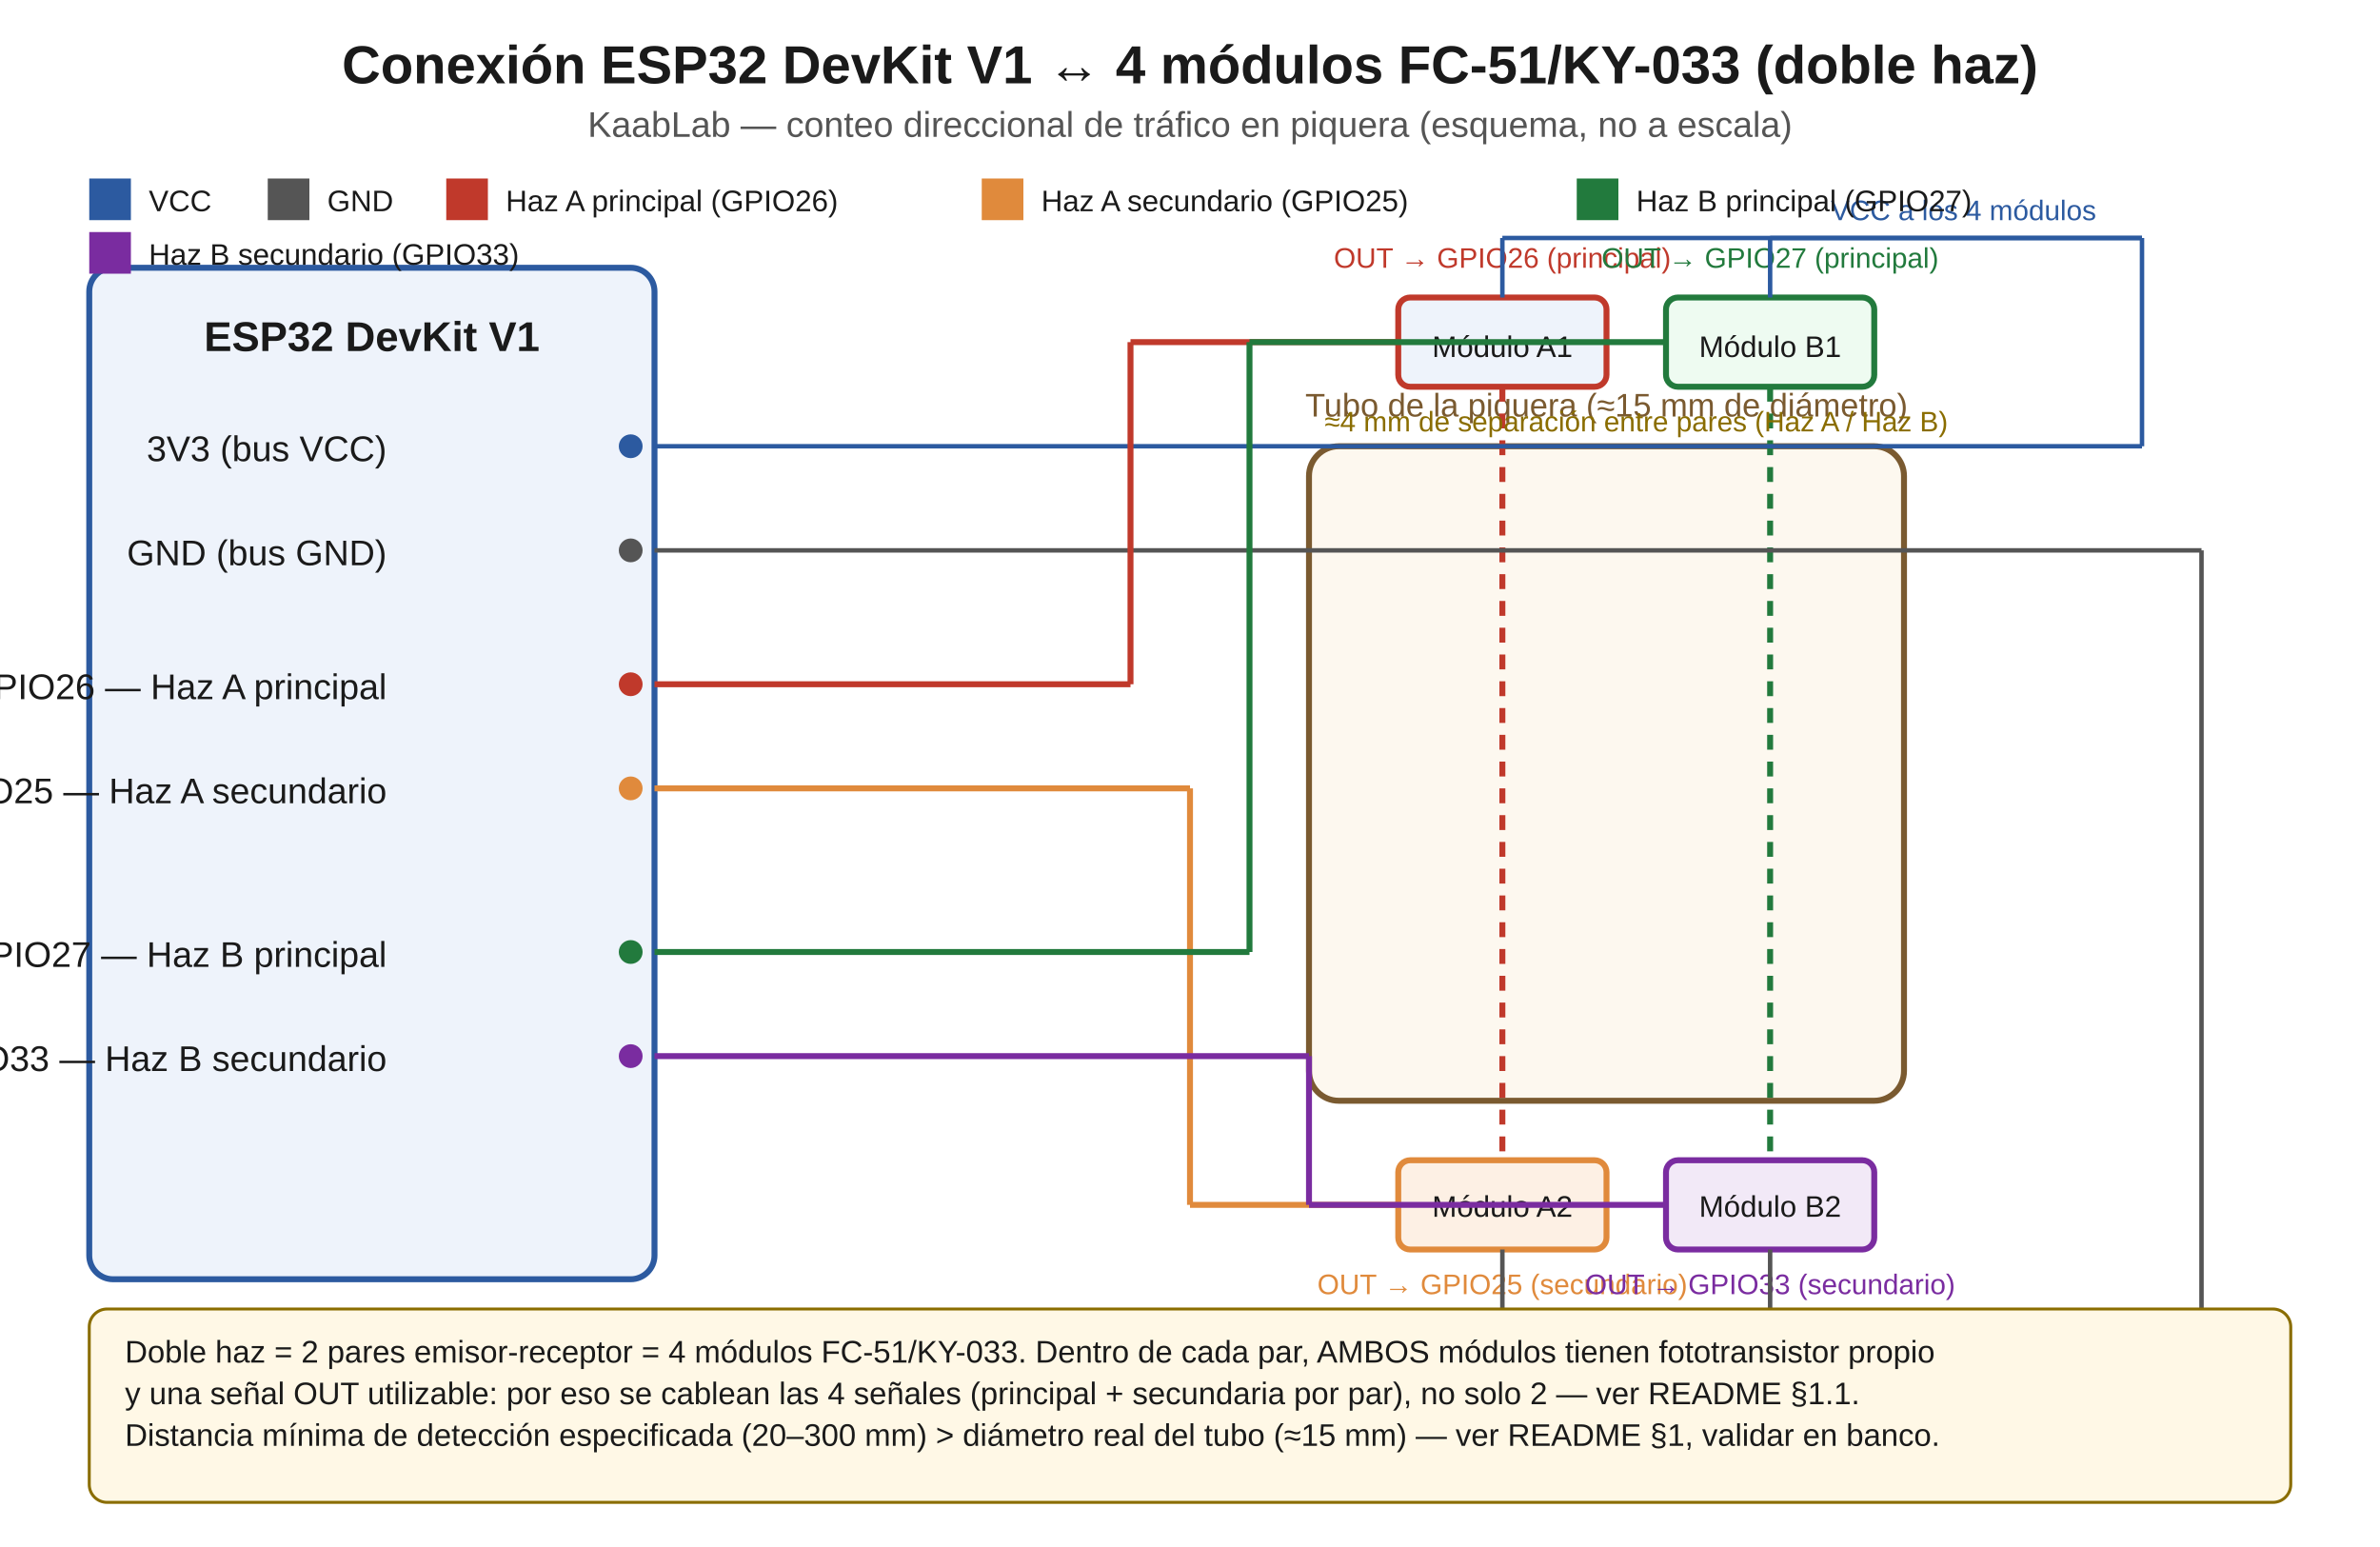
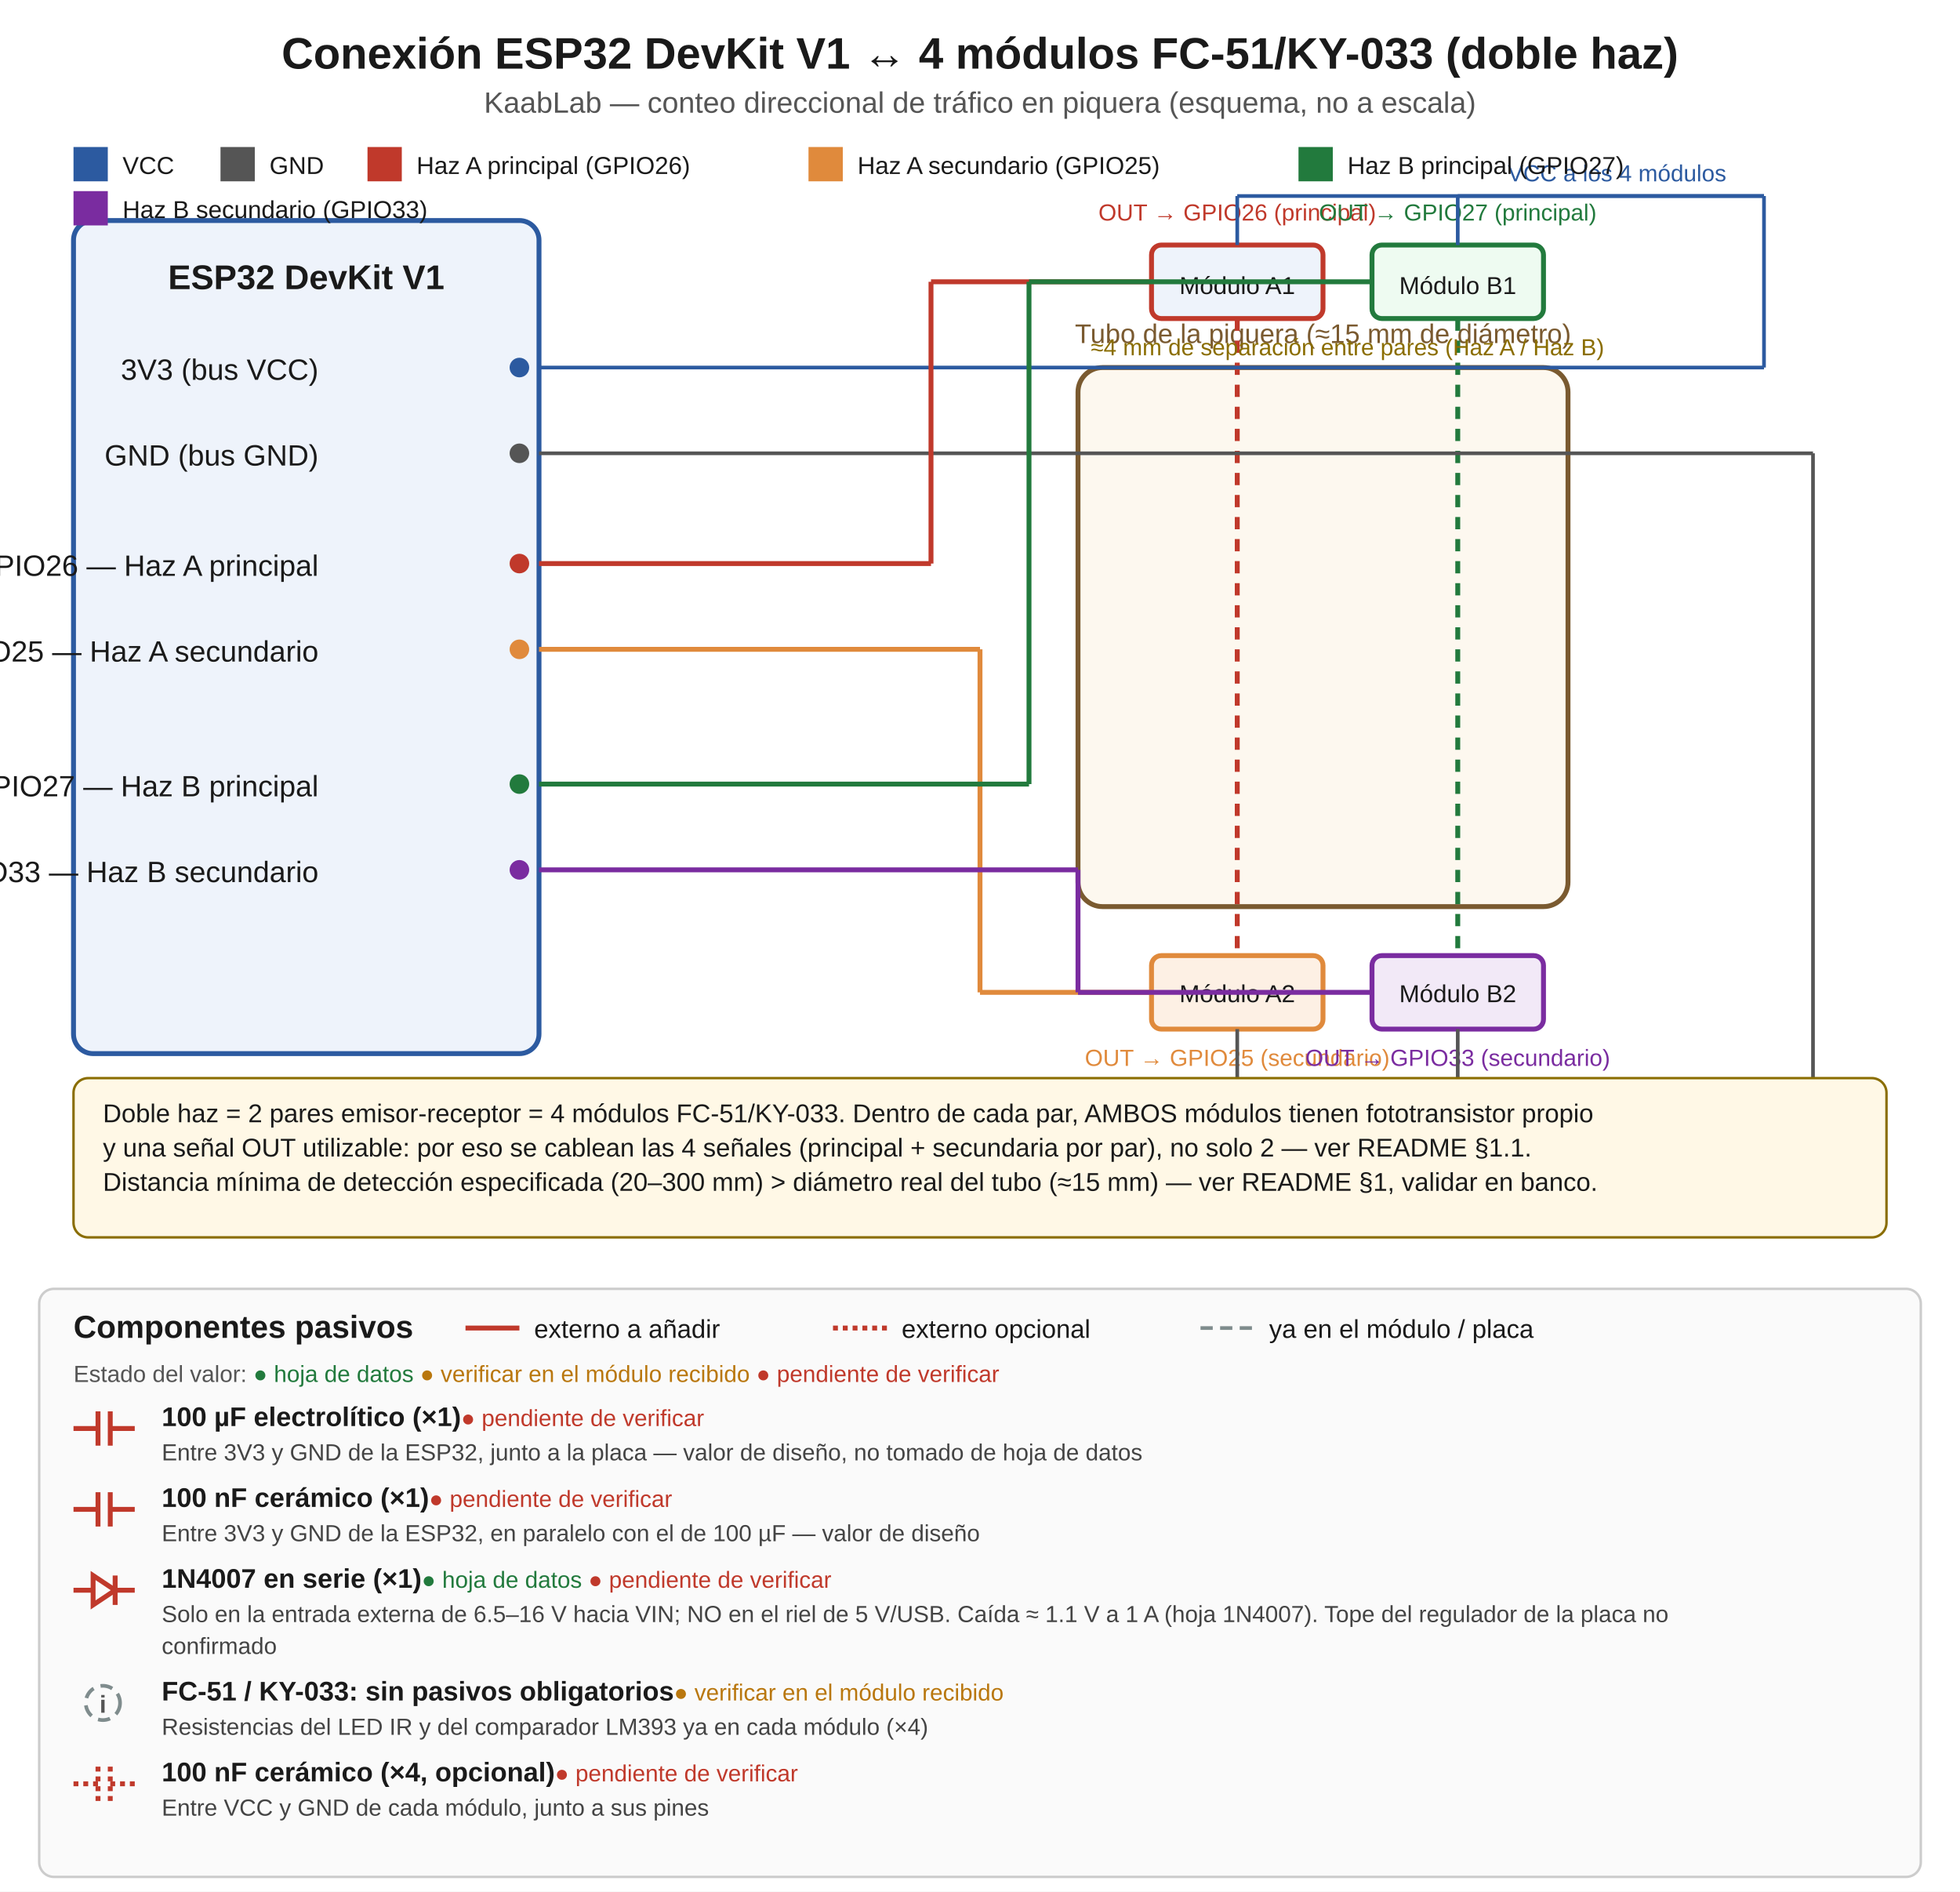
- <svg xmlns="http://www.w3.org/2000/svg" viewBox="0 0 800 520" width="800" height="520" font-family="Segoe UI, Arial, sans-serif">
+ <svg xmlns="http://www.w3.org/2000/svg" viewBox="0 0 800 772" width="800" height="772" font-family="Segoe UI, Arial, sans-serif">
  <rect x="0" y="0" width="800" height="520" fill="#ffffff" />
  <text x="400" y="28" text-anchor="middle" font-size="18" font-weight="bold" fill="#1a1a1a">
    Conexión ESP32 DevKit V1 ↔ 4 módulos FC-51/KY-033 (doble haz)
  </text>
  <text x="400" y="46" text-anchor="middle" font-size="12" fill="#555555">
    KaabLab — conteo direccional de tráfico en piquera (esquema, no a escala)
  </text>
  <rect x="30" y="90" width="190" height="340" rx="8" fill="#eef3fb" stroke="#2c5aa0" stroke-width="2" />
  <text x="125" y="118" text-anchor="middle" font-size="14" font-weight="bold" fill="#1a1a1a">ESP32 DevKit V1</text>
  <circle cx="212" cy="150" r="4" fill="#2c5aa0" />
  <text x="130" y="155" text-anchor="end" font-size="12" fill="#1a1a1a">3V3 (bus VCC)</text>
  <circle cx="212" cy="185" r="4" fill="#555555" />
  <text x="130" y="190" text-anchor="end" font-size="12" fill="#1a1a1a">GND (bus GND)</text>
  <circle cx="212" cy="230" r="4" fill="#c0392b" />
  <text x="130" y="235" text-anchor="end" font-size="12" fill="#1a1a1a">GPIO26 — Haz A principal</text>
  <circle cx="212" cy="265" r="4" fill="#e08a3c" />
  <text x="130" y="270" text-anchor="end" font-size="12" fill="#1a1a1a">GPIO25 — Haz A secundario</text>
  <circle cx="212" cy="320" r="4" fill="#227a3d" />
  <text x="130" y="325" text-anchor="end" font-size="12" fill="#1a1a1a">GPIO27 — Haz B principal</text>
  <circle cx="212" cy="355" r="4" fill="#7a2ca0" />
  <text x="130" y="360" text-anchor="end" font-size="12" fill="#1a1a1a">GPIO33 — Haz B secundario</text>
  <rect x="440" y="150" width="200" height="220" rx="10" fill="#fdf8ef" stroke="#7a5a30" stroke-width="2" />
  <text x="540" y="140" text-anchor="middle" font-size="11" fill="#7a5a30">Tubo de la piquera (≈15 mm de diámetro)</text>
  <rect x="470" y="100" width="70" height="30" rx="4" fill="#eef3fb" stroke="#c0392b" stroke-width="2" />
  <text x="505" y="120" text-anchor="middle" font-size="10" fill="#1a1a1a">Módulo A1</text>
  <text x="505" y="90" text-anchor="middle" font-size="9.5" fill="#c0392b">OUT → GPIO26 (principal)</text>
  <rect x="470" y="390" width="70" height="30" rx="4" fill="#fdf0e4" stroke="#e08a3c" stroke-width="2" />
  <text x="505" y="409" text-anchor="middle" font-size="10" fill="#1a1a1a">Módulo A2</text>
  <text x="505" y="435" text-anchor="middle" font-size="9.5" fill="#e08a3c">OUT → GPIO25 (secundario)</text>
  <line x1="505" y1="130" x2="505" y2="390" stroke="#c0392b" stroke-width="2" stroke-dasharray="5,4" />
  <rect x="560" y="100" width="70" height="30" rx="4" fill="#eefbf1" stroke="#227a3d" stroke-width="2" />
  <text x="595" y="120" text-anchor="middle" font-size="10" fill="#1a1a1a">Módulo B1</text>
  <text x="595" y="90" text-anchor="middle" font-size="9.5" fill="#227a3d">OUT → GPIO27 (principal)</text>
  <rect x="560" y="390" width="70" height="30" rx="4" fill="#f2e9f7" stroke="#7a2ca0" stroke-width="2" />
  <text x="595" y="409" text-anchor="middle" font-size="10" fill="#1a1a1a">Módulo B2</text>
  <text x="595" y="435" text-anchor="middle" font-size="9.5" fill="#7a2ca0">OUT → GPIO33 (secundario)</text>
  <line x1="595" y1="130" x2="595" y2="390" stroke="#227a3d" stroke-width="2" stroke-dasharray="5,4" />
  <text x="550" y="145" text-anchor="middle" font-size="9.5" fill="#8a6d00">≈4 mm de separación entre pares (Haz A / Haz B)</text>
  <line x1="220" y1="150" x2="720" y2="150" stroke="#2c5aa0" stroke-width="1.5" />
  <line x1="720" y1="150" x2="720" y2="80" stroke="#2c5aa0" stroke-width="1.5" />
  <line x1="720" y1="80" x2="505" y2="80" stroke="#2c5aa0" stroke-width="1.5" />
  <line x1="505" y1="80" x2="505" y2="100" stroke="#2c5aa0" stroke-width="1.5" />
  <line x1="720" y1="80" x2="595" y2="80" stroke="#2c5aa0" stroke-width="1.5" />
  <line x1="595" y1="80" x2="595" y2="100" stroke="#2c5aa0" stroke-width="1.5" />
  <text x="660" y="74" text-anchor="middle" font-size="9.5" fill="#2c5aa0">VCC a los 4 módulos</text>
  <line x1="220" y1="185" x2="740" y2="185" stroke="#555555" stroke-width="1.5" />
  <line x1="740" y1="185" x2="740" y2="480" stroke="#555555" stroke-width="1.5" />
  <line x1="740" y1="480" x2="505" y2="480" stroke="#555555" stroke-width="1.5" />
  <line x1="505" y1="480" x2="505" y2="420" stroke="#555555" stroke-width="1.5" />
  <line x1="740" y1="480" x2="595" y2="480" stroke="#555555" stroke-width="1.5" />
  <line x1="595" y1="480" x2="595" y2="420" stroke="#555555" stroke-width="1.5" />
  <text x="660" y="495" text-anchor="middle" font-size="9.5" fill="#555555">GND a los 4 módulos</text>
  <line x1="220" y1="230" x2="380" y2="230" stroke="#c0392b" stroke-width="2" />
  <line x1="380" y1="230" x2="380" y2="115" stroke="#c0392b" stroke-width="2" />
  <line x1="380" y1="115" x2="470" y2="115" stroke="#c0392b" stroke-width="2" />
  <line x1="220" y1="265" x2="400" y2="265" stroke="#e08a3c" stroke-width="2" />
  <line x1="400" y1="265" x2="400" y2="405" stroke="#e08a3c" stroke-width="2" />
  <line x1="400" y1="405" x2="470" y2="405" stroke="#e08a3c" stroke-width="2" />
  <line x1="220" y1="320" x2="420" y2="320" stroke="#227a3d" stroke-width="2" />
  <line x1="420" y1="320" x2="420" y2="115" stroke="#227a3d" stroke-width="2" />
  <line x1="420" y1="115" x2="560" y2="115" stroke="#227a3d" stroke-width="2" />
  <line x1="220" y1="355" x2="440" y2="355" stroke="#7a2ca0" stroke-width="2" />
  <line x1="440" y1="355" x2="440" y2="405" stroke="#7a2ca0" stroke-width="2" />
  <line x1="440" y1="405" x2="560" y2="405" stroke="#7a2ca0" stroke-width="2" />
  <rect x="30" y="440" width="740" height="65" rx="6" fill="#fff8e6" stroke="#8a6d00" stroke-width="1" />
  <text x="42" y="458" font-size="10.5" fill="#1a1a1a">Doble haz = 2 pares emisor-receptor = 4 módulos FC-51/KY-033. Dentro de cada par, AMBOS módulos tienen fototransistor propio</text>
  <text x="42" y="472" font-size="10.5" fill="#1a1a1a">y una señal OUT utilizable: por eso se cablean las 4 señales (principal + secundaria por par), no solo 2 — ver README §1.1.</text>
  <text x="42" y="486" font-size="10.5" fill="#1a1a1a">Distancia mínima de detección especificada (20–300 mm) &gt; diámetro real del tubo (≈15 mm) — ver README §1, validar en banco.</text>
  <rect x="30" y="60" width="14" height="14" fill="#2c5aa0" />
  <text x="50" y="71" font-size="10" fill="#1a1a1a">VCC</text>
  <rect x="90" y="60" width="14" height="14" fill="#555555" />
  <text x="110" y="71" font-size="10" fill="#1a1a1a">GND</text>
  <rect x="150" y="60" width="14" height="14" fill="#c0392b" />
  <text x="170" y="71" font-size="10" fill="#1a1a1a">Haz A principal (GPIO26)</text>
  <rect x="330" y="60" width="14" height="14" fill="#e08a3c" />
  <text x="350" y="71" font-size="10" fill="#1a1a1a">Haz A secundario (GPIO25)</text>
  <rect x="530" y="60" width="14" height="14" fill="#227a3d" />
  <text x="550" y="71" font-size="10" fill="#1a1a1a">Haz B principal (GPIO27)</text>
  <rect x="30" y="78" width="14" height="14" fill="#7a2ca0" />
  <text x="50" y="89" font-size="10" fill="#1a1a1a">Haz B secundario (GPIO33)</text>
+   <g id="componentes-pasivos" font-family="Segoe UI, Arial, sans-serif">
+     <rect x="0" y="520" width="800" height="252" fill="#ffffff" />
+     <rect x="16" y="526" width="768" height="240" rx="6" fill="#fafafa" stroke="#cccccc" />
+     <text x="30" y="546" font-size="13" font-weight="bold" fill="#1a1a1a">Componentes pasivos</text>
+     <line x1="190" y1="542" x2="212" y2="542" stroke="#c0392b" stroke-width="2" fill="none" />
+     <text x="218" y="546" font-size="10.5" fill="#1a1a1a">externo a añadir</text>
+     <line x1="340" y1="542" x2="362" y2="542" stroke="#c0392b" stroke-width="2" fill="none" stroke-dasharray="2,2" />
+     <text x="368" y="546" font-size="10.5" fill="#1a1a1a">externo opcional</text>
+     <line x1="490" y1="542" x2="512" y2="542" stroke="#7f8c8d" stroke-width="1.5" fill="none" stroke-dasharray="5,3" />
+     <text x="518" y="546" font-size="10.5" fill="#1a1a1a">ya en el módulo / placa</text>
+     <text x="30" y="564" font-size="9.5" fill="#555555">Estado del valor: <tspan fill="#227a3d">● hoja de datos</tspan>
+       <tspan fill="#b9770e">● verificar en el módulo recibido</tspan>
+       <tspan fill="#c0392b">● pendiente de verificar</tspan>
+     </text>
+     <line x1="30" y1="583" x2="40" y2="583" stroke="#c0392b" stroke-width="2" fill="none" />
+     <line x1="40" y1="576" x2="40" y2="590" stroke="#c0392b" stroke-width="2" fill="none" />
+     <line x1="45" y1="576" x2="45" y2="590" stroke="#c0392b" stroke-width="2" fill="none" />
+     <line x1="45" y1="583" x2="55" y2="583" stroke="#c0392b" stroke-width="2" fill="none" />
+     <text x="66" y="582" font-size="11" font-weight="bold" fill="#1a1a1a">100 µF electrolítico (×1)<tspan font-weight="normal" font-size="9.5">
+         <tspan fill="#c0392b">● pendiente de verificar</tspan>
+       </tspan>
+     </text>
+     <text x="66" y="596" font-size="9.5" fill="#444444">Entre 3V3 y GND de la ESP32, junto a la placa — valor de diseño, no tomado de hoja de datos</text>
+     <line x1="30" y1="616" x2="40" y2="616" stroke="#c0392b" stroke-width="2" fill="none" />
+     <line x1="40" y1="609" x2="40" y2="623" stroke="#c0392b" stroke-width="2" fill="none" />
+     <line x1="45" y1="609" x2="45" y2="623" stroke="#c0392b" stroke-width="2" fill="none" />
+     <line x1="45" y1="616" x2="55" y2="616" stroke="#c0392b" stroke-width="2" fill="none" />
+     <text x="66" y="615" font-size="11" font-weight="bold" fill="#1a1a1a">100 nF cerámico (×1)<tspan font-weight="normal" font-size="9.5">
+         <tspan fill="#c0392b">● pendiente de verificar</tspan>
+       </tspan>
+     </text>
+     <text x="66" y="629" font-size="9.5" fill="#444444">Entre 3V3 y GND de la ESP32, en paralelo con el de 100 µF — valor de diseño</text>
+     <line x1="30" y1="649" x2="38" y2="649" stroke="#c0392b" stroke-width="2" fill="none" />
+     <polygon points="38,643 38,655 47,649" stroke="#c0392b" stroke-width="2" fill="none" />
+     <line x1="47" y1="643" x2="47" y2="655" stroke="#c0392b" stroke-width="2" fill="none" />
+     <line x1="47" y1="649" x2="55" y2="649" stroke="#c0392b" stroke-width="2" fill="none" />
+     <text x="66" y="648" font-size="11" font-weight="bold" fill="#1a1a1a">1N4007 en serie (×1)<tspan font-weight="normal" font-size="9.5">
+         <tspan fill="#227a3d">● hoja de datos</tspan>
+         <tspan fill="#c0392b">● pendiente de verificar</tspan>
+       </tspan>
+     </text>
+     <text x="66" y="662" font-size="9.5" fill="#444444">Solo en la entrada externa de 6.5–16 V hacia VIN; NO en el riel de 5 V/USB. Caída ≈ 1.1 V a 1 A (hoja 1N4007). Tope del regulador de la placa no</text>
+     <text x="66" y="675" font-size="9.5" fill="#444444">confirmado</text>
+     <circle cx="42" cy="695" r="7" stroke="#7f8c8d" stroke-width="1.5" fill="none" stroke-dasharray="5,3" />
+     <text x="42" y="699" text-anchor="middle" font-size="10" font-weight="bold" fill="#555555">i</text>
+     <text x="66" y="694" font-size="11" font-weight="bold" fill="#1a1a1a">FC-51 / KY-033: sin pasivos obligatorios<tspan font-weight="normal" font-size="9.5">
+         <tspan fill="#b9770e">● verificar en el módulo recibido</tspan>
+       </tspan>
+     </text>
+     <text x="66" y="708" font-size="9.5" fill="#444444">Resistencias del LED IR y del comparador LM393 ya en cada módulo (×4)</text>
+     <line x1="30" y1="728" x2="40" y2="728" stroke="#c0392b" stroke-width="2" fill="none" stroke-dasharray="2,2" />
+     <line x1="40" y1="721" x2="40" y2="735" stroke="#c0392b" stroke-width="2" fill="none" stroke-dasharray="2,2" />
+     <line x1="45" y1="721" x2="45" y2="735" stroke="#c0392b" stroke-width="2" fill="none" stroke-dasharray="2,2" />
+     <line x1="45" y1="728" x2="55" y2="728" stroke="#c0392b" stroke-width="2" fill="none" stroke-dasharray="2,2" />
+     <text x="66" y="727" font-size="11" font-weight="bold" fill="#1a1a1a">100 nF cerámico (×4, opcional)<tspan font-weight="normal" font-size="9.5">
+         <tspan fill="#c0392b">● pendiente de verificar</tspan>
+       </tspan>
+     </text>
+     <text x="66" y="741" font-size="9.5" fill="#444444">Entre VCC y GND de cada módulo, junto a sus pines</text>
+   </g>
</svg>
